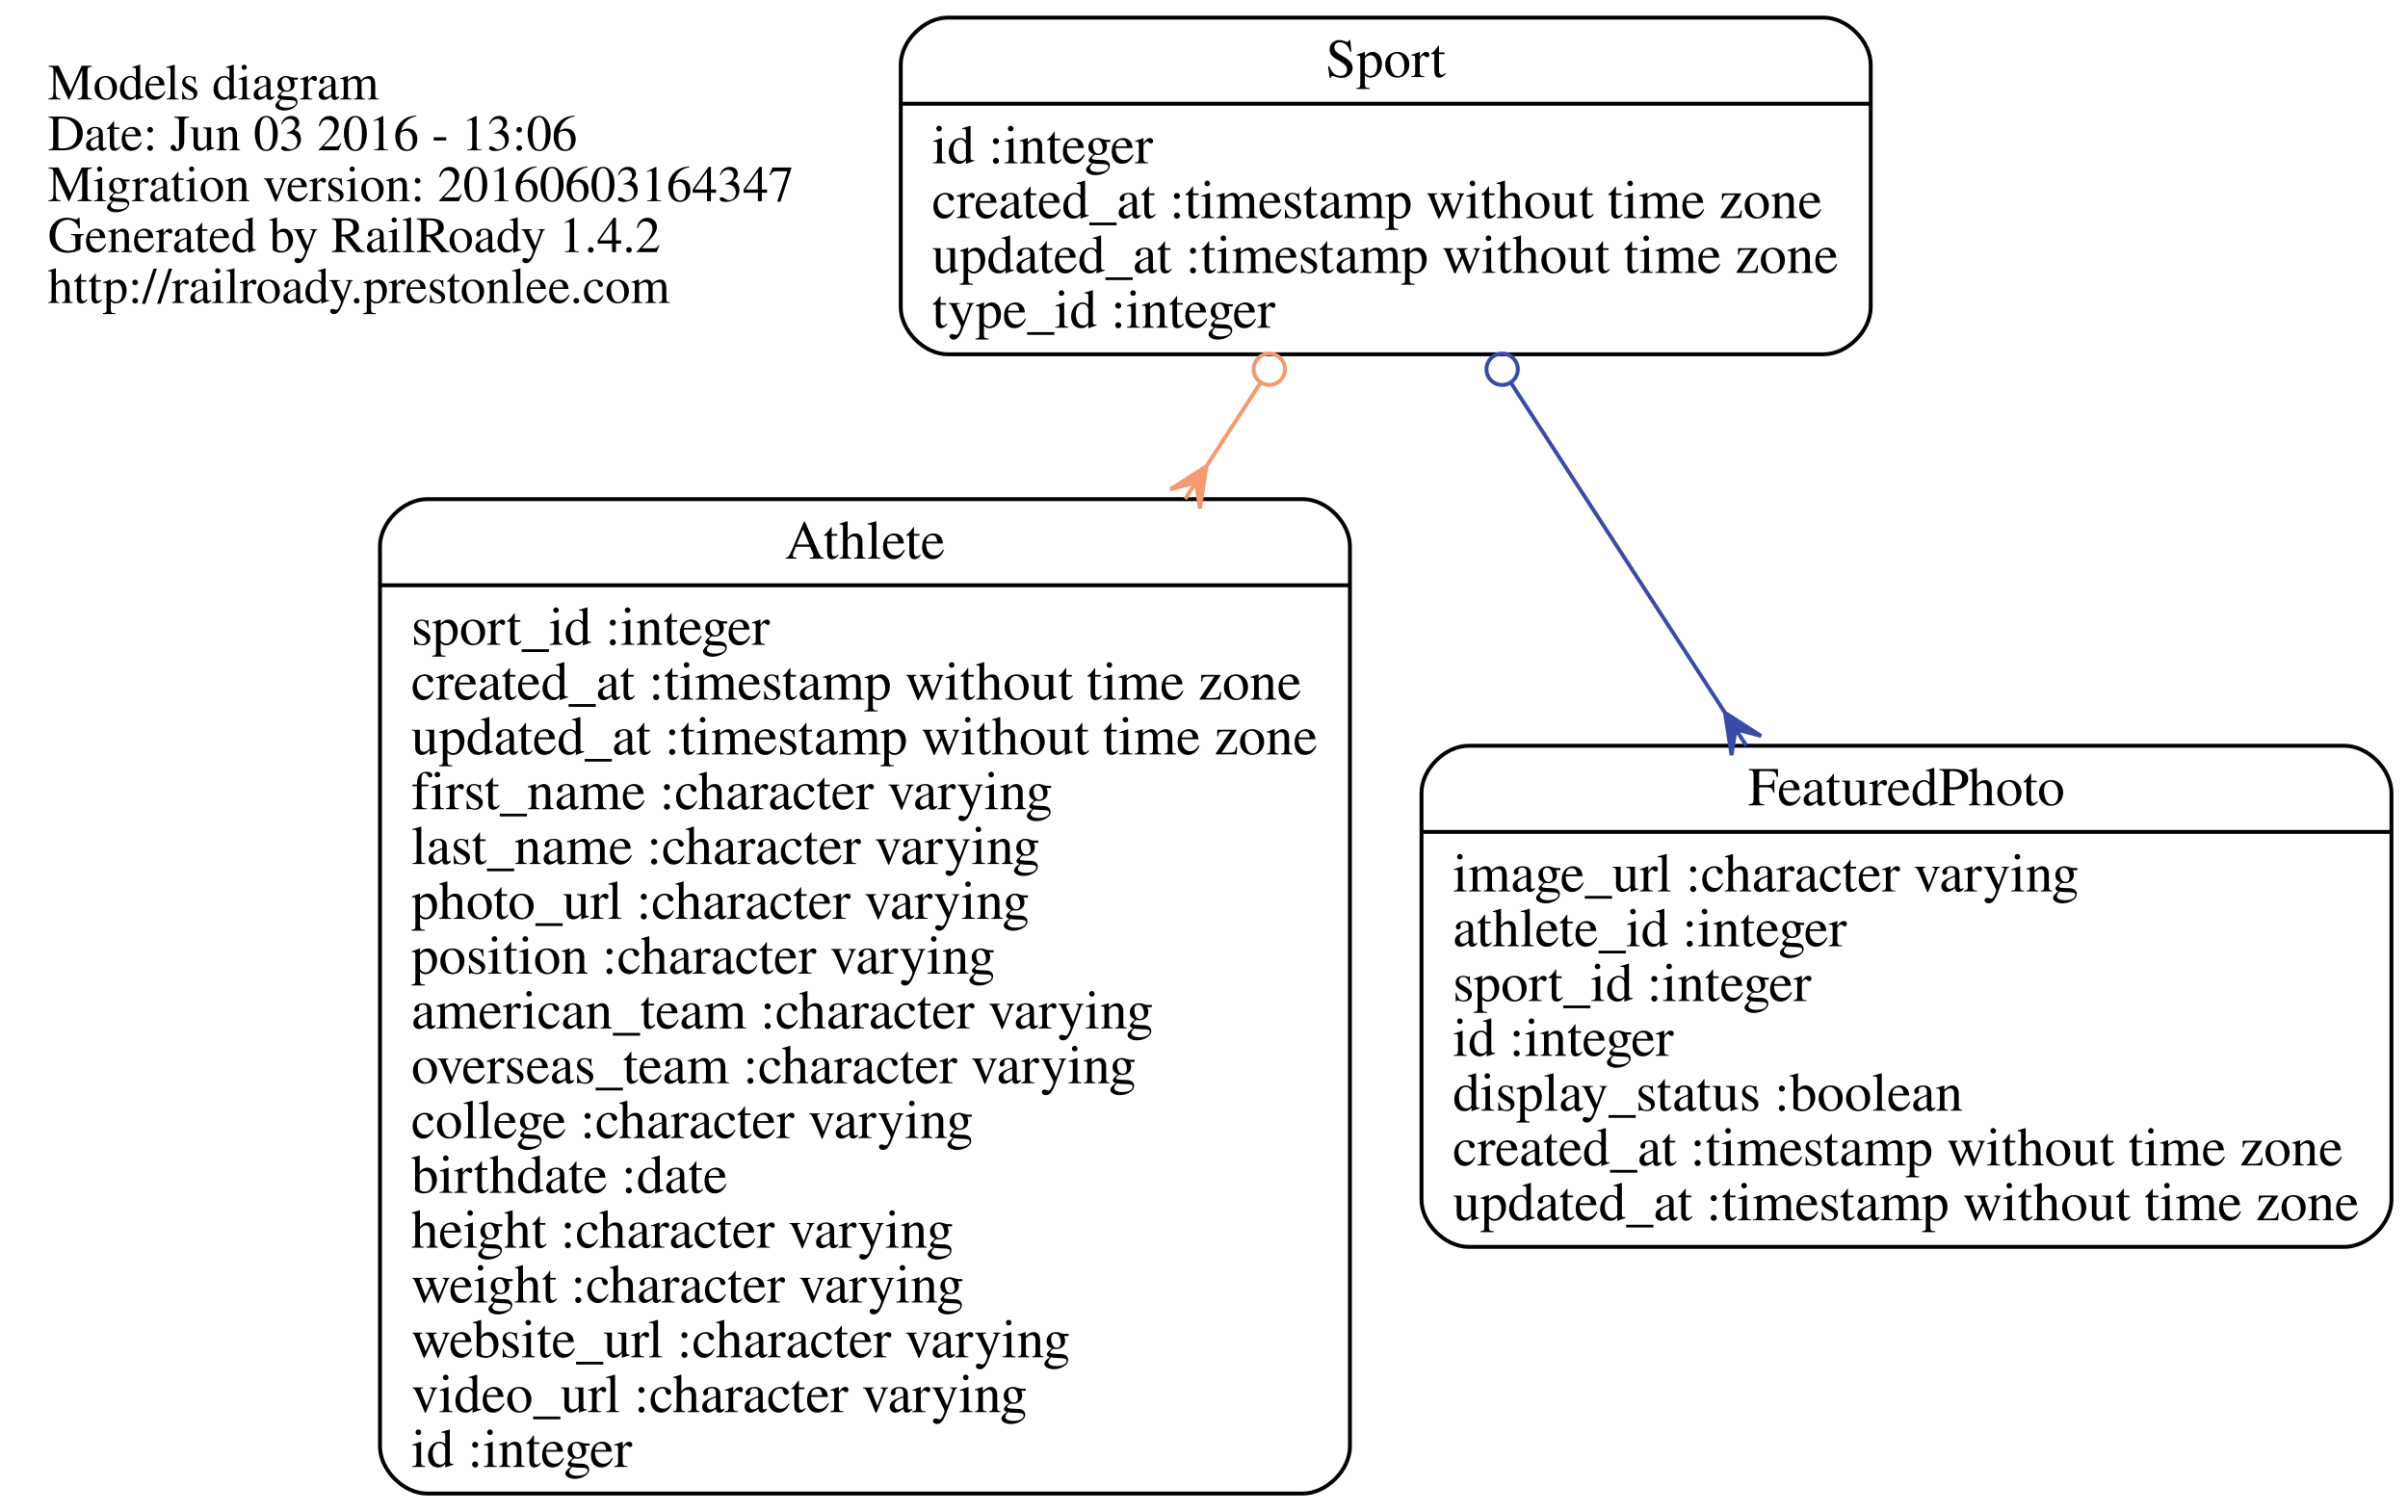
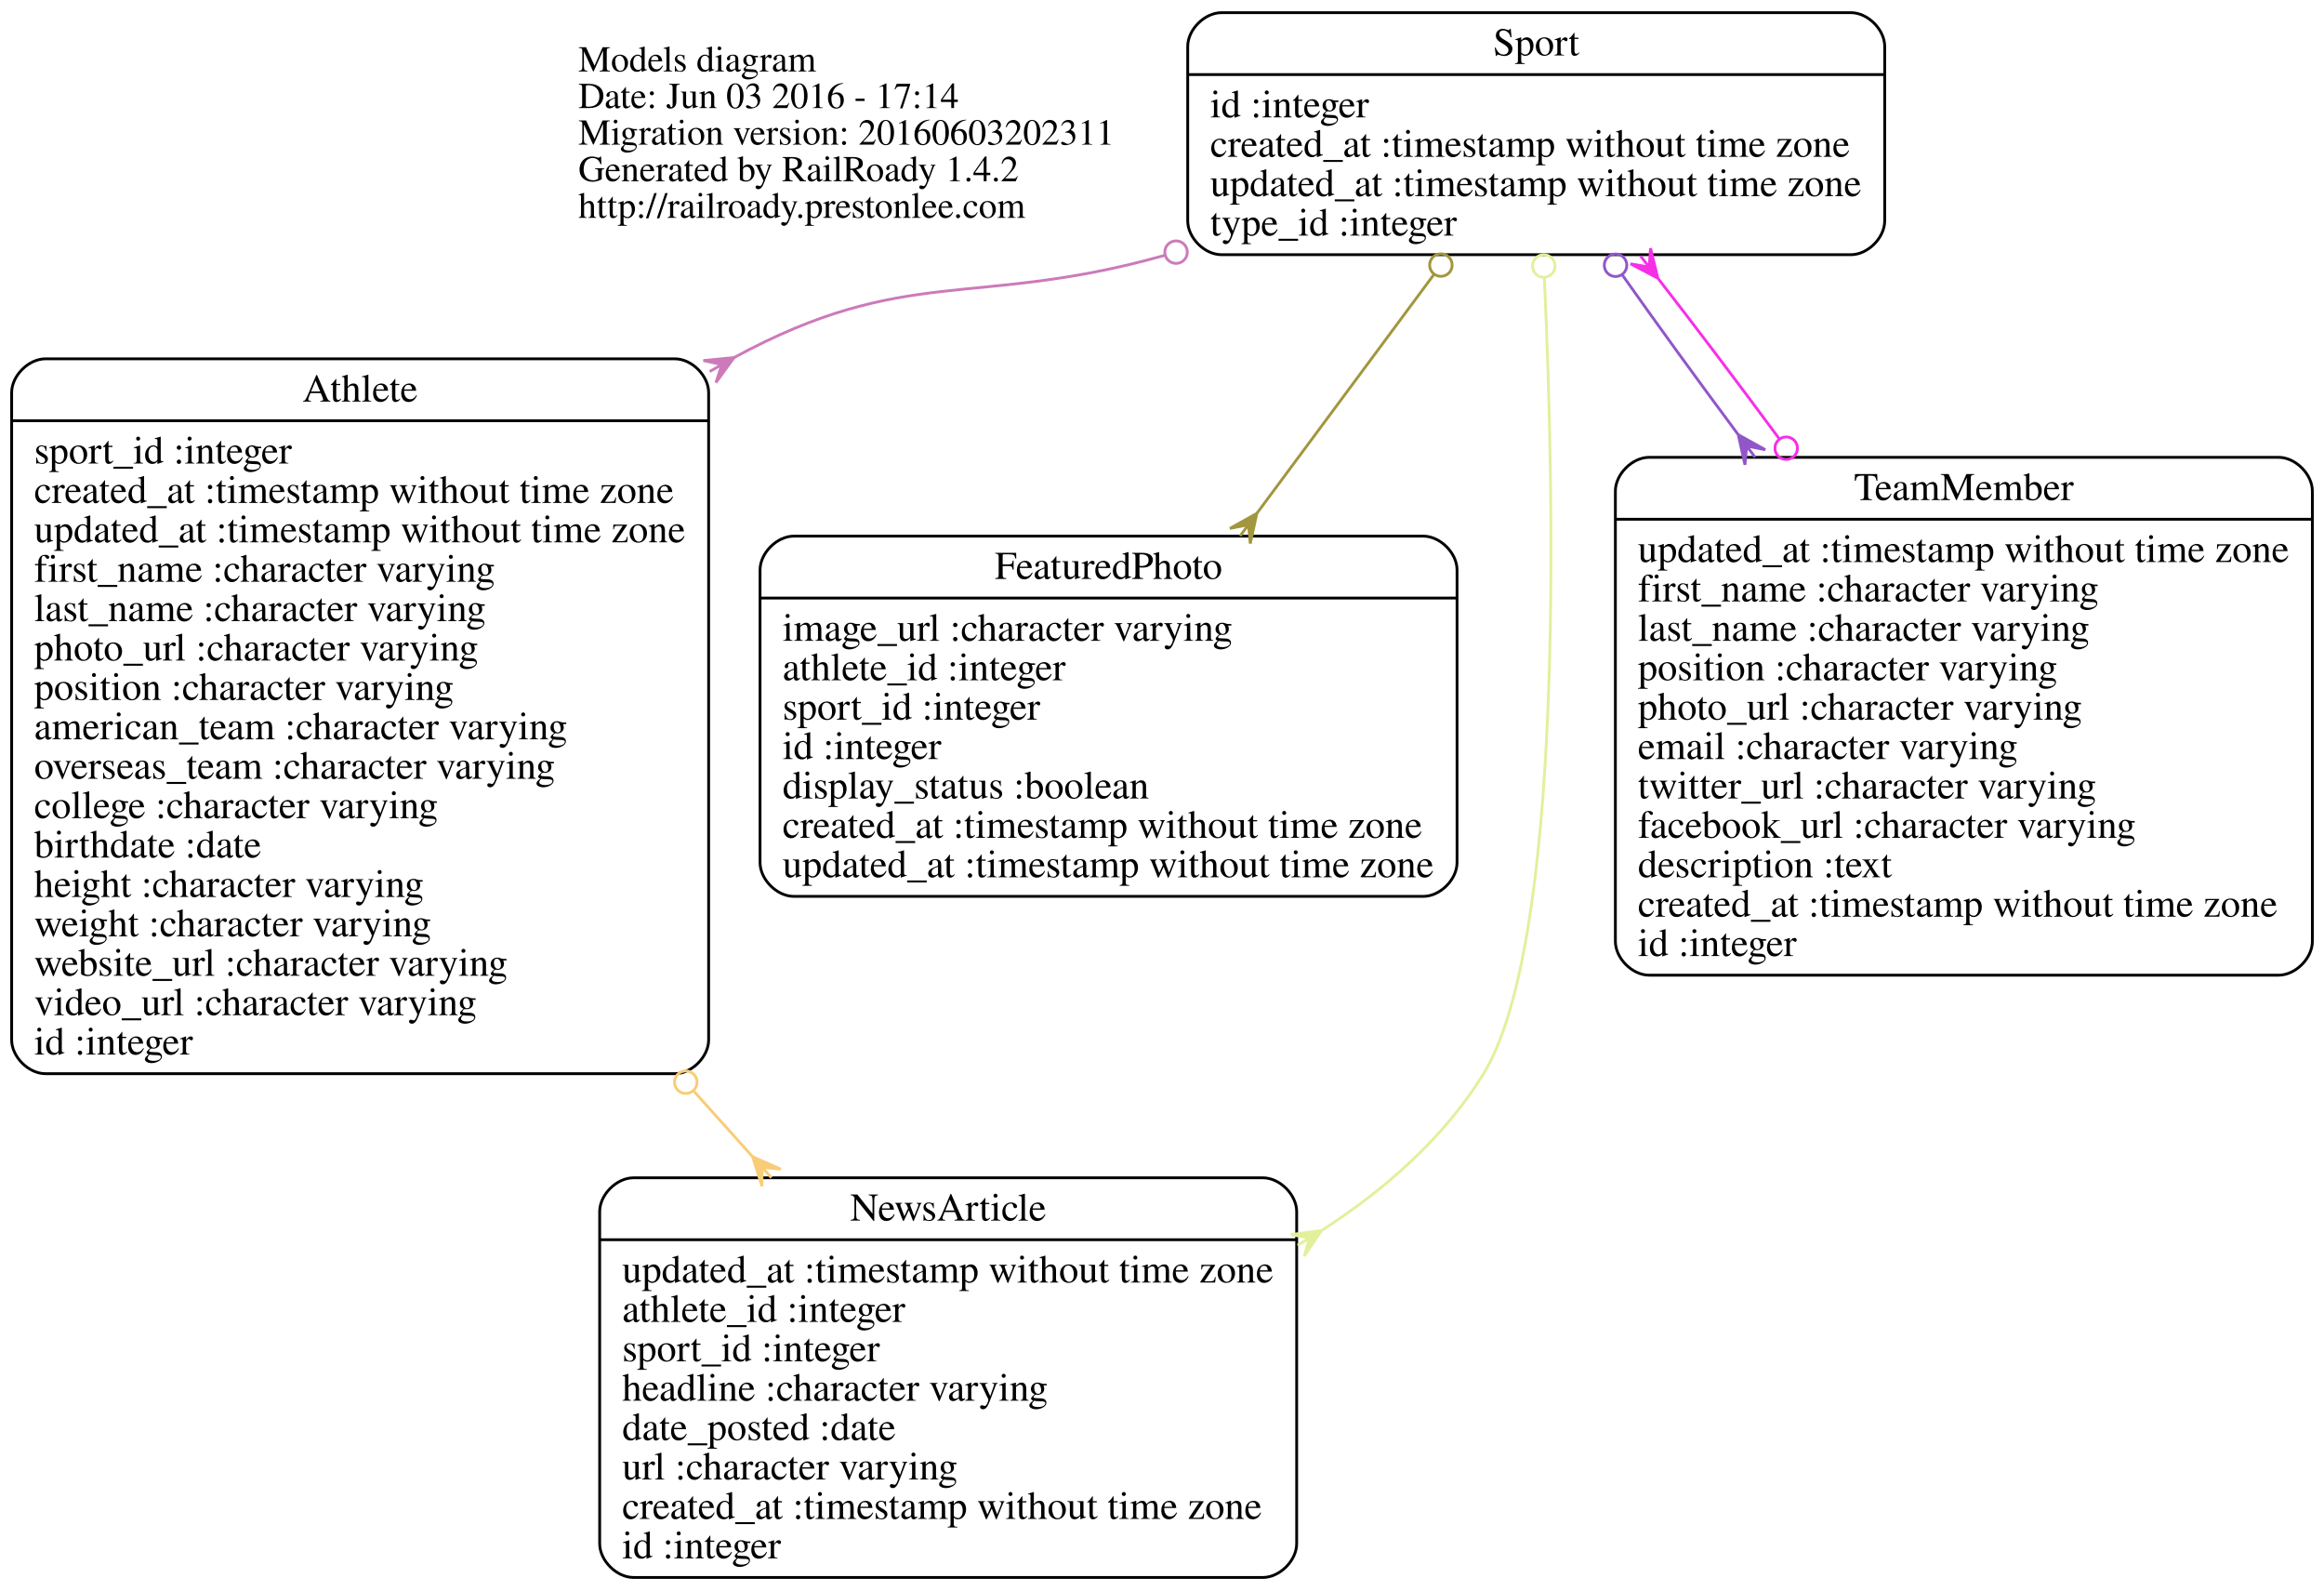
- <svg xmlns="http://www.w3.org/2000/svg" width="615pt" height="386pt" viewBox="0.00 0.00 614.55 386.00">
-   <g id="graph0" class="graph" transform="scale(1 1) rotate(0) translate(4 382)">
-     <polygon fill="none" stroke="none" points="-4,4 -4,-382 610.55,-382 610.55,4 -4,4" />
+ <svg xmlns="http://www.w3.org/2000/svg" width="826pt" height="565pt" viewBox="0.00 0.00 825.72 565.00">
+   <g id="graph0" class="graph" transform="scale(1 1) rotate(0) translate(4 561)">
+     <polygon fill="none" stroke="none" points="-4,4 -4,-561 821.725,-561 821.725,4 -4,4" />
    <g id="node1" class="node">
-       <text text-anchor="start" x="8" y="-356.6" font-family="Times,serif" font-size="13.00">Models diagram</text>
-       <text text-anchor="start" x="8" y="-343.6" font-family="Times,serif" font-size="13.00">Date: Jun 03 2016 - 13:06</text>
-       <text text-anchor="start" x="8" y="-330.6" font-family="Times,serif" font-size="13.00">Migration version: 20160603164347</text>
-       <text text-anchor="start" x="8" y="-317.6" font-family="Times,serif" font-size="13.00">Generated by RailRoady 1.4.2</text>
-       <text text-anchor="start" x="8" y="-304.6" font-family="Times,serif" font-size="13.00">http://railroady.prestonlee.com</text>
+       <text text-anchor="start" x="201.413" y="-535.6" font-family="Times,serif" font-size="13.00">Models diagram</text>
+       <text text-anchor="start" x="201.413" y="-522.6" font-family="Times,serif" font-size="13.00">Date: Jun 03 2016 - 17:14</text>
+       <text text-anchor="start" x="201.413" y="-509.6" font-family="Times,serif" font-size="13.00">Migration version: 20160603202311</text>
+       <text text-anchor="start" x="201.413" y="-496.6" font-family="Times,serif" font-size="13.00">Generated by RailRoady 1.4.2</text>
+       <text text-anchor="start" x="201.413" y="-483.6" font-family="Times,serif" font-size="13.00">http://railroady.prestonlee.com</text>
    </g>
    <g id="node2" class="node">
-       <path fill="none" stroke="black" d="M104.825,-0.5C104.825,-0.5 328.55,-0.5 328.55,-0.5 334.55,-0.5 340.55,-6.5 340.55,-12.5 340.55,-12.5 340.55,-242.5 340.55,-242.5 340.55,-248.5 334.55,-254.5 328.55,-254.5 328.55,-254.5 104.825,-254.5 104.825,-254.5 98.825,-254.5 92.825,-248.5 92.825,-242.5 92.825,-242.5 92.825,-12.5 92.825,-12.5 92.825,-6.5 98.825,-0.5 104.825,-0.5" />
-       <text text-anchor="middle" x="216.688" y="-239.3" font-family="Times,serif" font-size="14.00">Athlete</text>
-       <polyline fill="none" stroke="black" points="92.825,-232.5 340.55,-232.5 " />
-       <text text-anchor="start" x="100.825" y="-217.3" font-family="Times,serif" font-size="14.00">sport_id :integer</text>
-       <text text-anchor="start" x="100.825" y="-203.3" font-family="Times,serif" font-size="14.00">created_at :timestamp without time zone</text>
-       <text text-anchor="start" x="100.825" y="-189.3" font-family="Times,serif" font-size="14.00">updated_at :timestamp without time zone</text>
-       <text text-anchor="start" x="100.825" y="-175.3" font-family="Times,serif" font-size="14.00">first_name :character varying</text>
-       <text text-anchor="start" x="100.825" y="-161.3" font-family="Times,serif" font-size="14.00">last_name :character varying</text>
-       <text text-anchor="start" x="100.825" y="-147.3" font-family="Times,serif" font-size="14.00">photo_url :character varying</text>
-       <text text-anchor="start" x="100.825" y="-133.3" font-family="Times,serif" font-size="14.00">position :character varying</text>
-       <text text-anchor="start" x="100.825" y="-119.3" font-family="Times,serif" font-size="14.00">american_team :character varying</text>
-       <text text-anchor="start" x="100.825" y="-105.3" font-family="Times,serif" font-size="14.00">overseas_team :character varying</text>
-       <text text-anchor="start" x="100.825" y="-91.3" font-family="Times,serif" font-size="14.00">college :character varying</text>
-       <text text-anchor="start" x="100.825" y="-77.3" font-family="Times,serif" font-size="14.00">birthdate :date</text>
-       <text text-anchor="start" x="100.825" y="-63.3" font-family="Times,serif" font-size="14.00">height :character varying</text>
-       <text text-anchor="start" x="100.825" y="-49.3" font-family="Times,serif" font-size="14.00">weight :character varying</text>
-       <text text-anchor="start" x="100.825" y="-35.3" font-family="Times,serif" font-size="14.00">website_url :character varying</text>
-       <text text-anchor="start" x="100.825" y="-21.3" font-family="Times,serif" font-size="14.00">video_url :character varying</text>
-       <text text-anchor="start" x="100.825" y="-7.3" font-family="Times,serif" font-size="14.00">id :integer</text>
+       <path fill="none" stroke="black" d="M12,-179.5C12,-179.5 235.725,-179.5 235.725,-179.5 241.725,-179.5 247.725,-185.5 247.725,-191.5 247.725,-191.5 247.725,-421.5 247.725,-421.5 247.725,-427.5 241.725,-433.5 235.725,-433.5 235.725,-433.5 12,-433.5 12,-433.5 6,-433.5 0,-427.5 0,-421.5 0,-421.5 0,-191.5 0,-191.5 0,-185.5 6,-179.5 12,-179.5" />
+       <text text-anchor="middle" x="123.862" y="-418.3" font-family="Times,serif" font-size="14.00">Athlete</text>
+       <polyline fill="none" stroke="black" points="0,-411.5 247.725,-411.5 " />
+       <text text-anchor="start" x="8" y="-396.3" font-family="Times,serif" font-size="14.00">sport_id :integer</text>
+       <text text-anchor="start" x="8" y="-382.3" font-family="Times,serif" font-size="14.00">created_at :timestamp without time zone</text>
+       <text text-anchor="start" x="8" y="-368.3" font-family="Times,serif" font-size="14.00">updated_at :timestamp without time zone</text>
+       <text text-anchor="start" x="8" y="-354.3" font-family="Times,serif" font-size="14.00">first_name :character varying</text>
+       <text text-anchor="start" x="8" y="-340.3" font-family="Times,serif" font-size="14.00">last_name :character varying</text>
+       <text text-anchor="start" x="8" y="-326.3" font-family="Times,serif" font-size="14.00">photo_url :character varying</text>
+       <text text-anchor="start" x="8" y="-312.3" font-family="Times,serif" font-size="14.00">position :character varying</text>
+       <text text-anchor="start" x="8" y="-298.3" font-family="Times,serif" font-size="14.00">american_team :character varying</text>
+       <text text-anchor="start" x="8" y="-284.3" font-family="Times,serif" font-size="14.00">overseas_team :character varying</text>
+       <text text-anchor="start" x="8" y="-270.3" font-family="Times,serif" font-size="14.00">college :character varying</text>
+       <text text-anchor="start" x="8" y="-256.3" font-family="Times,serif" font-size="14.00">birthdate :date</text>
+       <text text-anchor="start" x="8" y="-242.3" font-family="Times,serif" font-size="14.00">height :character varying</text>
+       <text text-anchor="start" x="8" y="-228.3" font-family="Times,serif" font-size="14.00">weight :character varying</text>
+       <text text-anchor="start" x="8" y="-214.3" font-family="Times,serif" font-size="14.00">website_url :character varying</text>
+       <text text-anchor="start" x="8" y="-200.3" font-family="Times,serif" font-size="14.00">video_url :character varying</text>
+       <text text-anchor="start" x="8" y="-186.3" font-family="Times,serif" font-size="14.00">id :integer</text>
+     </g>
+     <g id="node4" class="node">
+       <path fill="none" stroke="black" d="M221,-0.5C221,-0.5 444.725,-0.5 444.725,-0.5 450.725,-0.5 456.725,-6.5 456.725,-12.5 456.725,-12.5 456.725,-130.5 456.725,-130.5 456.725,-136.5 450.725,-142.5 444.725,-142.5 444.725,-142.5 221,-142.5 221,-142.5 215,-142.5 209,-136.5 209,-130.5 209,-130.5 209,-12.5 209,-12.5 209,-6.5 215,-0.5 221,-0.5" />
+       <text text-anchor="middle" x="332.862" y="-127.3" font-family="Times,serif" font-size="14.00">NewsArticle</text>
+       <polyline fill="none" stroke="black" points="209,-120.5 456.725,-120.5 " />
+       <text text-anchor="start" x="217" y="-105.3" font-family="Times,serif" font-size="14.00">updated_at :timestamp without time zone</text>
+       <text text-anchor="start" x="217" y="-91.3" font-family="Times,serif" font-size="14.00">athlete_id :integer</text>
+       <text text-anchor="start" x="217" y="-77.3" font-family="Times,serif" font-size="14.00">sport_id :integer</text>
+       <text text-anchor="start" x="217" y="-63.3" font-family="Times,serif" font-size="14.00">headline :character varying</text>
+       <text text-anchor="start" x="217" y="-49.3" font-family="Times,serif" font-size="14.00">date_posted :date</text>
+       <text text-anchor="start" x="217" y="-35.3" font-family="Times,serif" font-size="14.00">url :character varying</text>
+       <text text-anchor="start" x="217" y="-21.3" font-family="Times,serif" font-size="14.00">created_at :timestamp without time zone</text>
+       <text text-anchor="start" x="217" y="-7.3" font-family="Times,serif" font-size="14.00">id :integer</text>
+     </g>
+     <g id="edge1" class="edge">
+       <path fill="none" stroke="#f9cc77" d="M242.499,-173.24C249.577,-165.349 256.568,-157.556 263.337,-150.009" />
+       <ellipse fill="none" stroke="#f9cc77" cx="239.597" cy="-176.475" rx="4" ry="4" />
+       <polygon fill="#f9cc77" stroke="#f9cc77" points="263.35,-149.995 273.377,-145.556 266.688,-146.273 270.027,-142.551 270.027,-142.551 270.027,-142.551 266.688,-146.273 266.677,-139.546 263.35,-149.995 263.35,-149.995" />
    </g>
    <g id="node3" class="node">
-       <path fill="none" stroke="black" d="M370.825,-63.5C370.825,-63.5 594.55,-63.5 594.55,-63.5 600.55,-63.5 606.55,-69.5 606.55,-75.5 606.55,-75.5 606.55,-179.5 606.55,-179.5 606.55,-185.5 600.55,-191.5 594.55,-191.5 594.55,-191.5 370.825,-191.5 370.825,-191.5 364.825,-191.5 358.825,-185.5 358.825,-179.5 358.825,-179.5 358.825,-75.5 358.825,-75.5 358.825,-69.5 364.825,-63.5 370.825,-63.5" />
-       <text text-anchor="middle" x="482.688" y="-176.3" font-family="Times,serif" font-size="14.00">FeaturedPhoto</text>
-       <polyline fill="none" stroke="black" points="358.825,-169.5 606.55,-169.5 " />
-       <text text-anchor="start" x="366.825" y="-154.3" font-family="Times,serif" font-size="14.00">image_url :character varying</text>
-       <text text-anchor="start" x="366.825" y="-140.3" font-family="Times,serif" font-size="14.00">athlete_id :integer</text>
-       <text text-anchor="start" x="366.825" y="-126.3" font-family="Times,serif" font-size="14.00">sport_id :integer</text>
-       <text text-anchor="start" x="366.825" y="-112.3" font-family="Times,serif" font-size="14.00">id :integer</text>
-       <text text-anchor="start" x="366.825" y="-98.3" font-family="Times,serif" font-size="14.00">display_status :boolean</text>
-       <text text-anchor="start" x="366.825" y="-84.3" font-family="Times,serif" font-size="14.00">created_at :timestamp without time zone</text>
-       <text text-anchor="start" x="366.825" y="-70.3" font-family="Times,serif" font-size="14.00">updated_at :timestamp without time zone</text>
+       <path fill="none" stroke="black" d="M278,-242.5C278,-242.5 501.725,-242.5 501.725,-242.5 507.725,-242.5 513.725,-248.5 513.725,-254.5 513.725,-254.5 513.725,-358.5 513.725,-358.5 513.725,-364.5 507.725,-370.5 501.725,-370.5 501.725,-370.5 278,-370.5 278,-370.5 272,-370.5 266,-364.5 266,-358.5 266,-358.5 266,-254.5 266,-254.5 266,-248.5 272,-242.5 278,-242.5" />
+       <text text-anchor="middle" x="389.862" y="-355.3" font-family="Times,serif" font-size="14.00">FeaturedPhoto</text>
+       <polyline fill="none" stroke="black" points="266,-348.5 513.725,-348.5 " />
+       <text text-anchor="start" x="274" y="-333.3" font-family="Times,serif" font-size="14.00">image_url :character varying</text>
+       <text text-anchor="start" x="274" y="-319.3" font-family="Times,serif" font-size="14.00">athlete_id :integer</text>
+       <text text-anchor="start" x="274" y="-305.3" font-family="Times,serif" font-size="14.00">sport_id :integer</text>
+       <text text-anchor="start" x="274" y="-291.3" font-family="Times,serif" font-size="14.00">id :integer</text>
+       <text text-anchor="start" x="274" y="-277.3" font-family="Times,serif" font-size="14.00">display_status :boolean</text>
+       <text text-anchor="start" x="274" y="-263.3" font-family="Times,serif" font-size="14.00">created_at :timestamp without time zone</text>
+       <text text-anchor="start" x="274" y="-249.3" font-family="Times,serif" font-size="14.00">updated_at :timestamp without time zone</text>
    </g>
-     <g id="node4" class="node">
-       <path fill="none" stroke="black" d="M237.825,-291.5C237.825,-291.5 461.55,-291.5 461.55,-291.5 467.55,-291.5 473.55,-297.5 473.55,-303.5 473.55,-303.5 473.55,-365.5 473.55,-365.5 473.55,-371.5 467.55,-377.5 461.55,-377.5 461.55,-377.5 237.825,-377.5 237.825,-377.5 231.825,-377.5 225.825,-371.5 225.825,-365.5 225.825,-365.5 225.825,-303.5 225.825,-303.5 225.825,-297.5 231.825,-291.5 237.825,-291.5" />
-       <text text-anchor="middle" x="349.688" y="-362.3" font-family="Times,serif" font-size="14.00">Sport</text>
-       <polyline fill="none" stroke="black" points="225.825,-355.5 473.55,-355.5 " />
-       <text text-anchor="start" x="233.825" y="-340.3" font-family="Times,serif" font-size="14.00">id :integer</text>
-       <text text-anchor="start" x="233.825" y="-326.3" font-family="Times,serif" font-size="14.00">created_at :timestamp without time zone</text>
-       <text text-anchor="start" x="233.825" y="-312.3" font-family="Times,serif" font-size="14.00">updated_at :timestamp without time zone</text>
-       <text text-anchor="start" x="233.825" y="-298.3" font-family="Times,serif" font-size="14.00">type_id :integer</text>
-     </g>
-     <g id="edge1" class="edge">
-       <path fill="none" stroke="#f49972" d="M317.662,-284.137C313.363,-277.511 308.799,-270.476 304.078,-263.2" />
-       <ellipse fill="none" stroke="#f49972" cx="319.953" cy="-287.668" rx="4" ry="4" />
-       <polygon fill="#f49972" stroke="#f49972" points="303.914,-262.947 302.247,-252.109 301.193,-258.752 298.472,-254.558 298.472,-254.558 298.472,-254.558 301.193,-258.752 294.696,-257.007 303.914,-262.947 303.914,-262.947" />
+     <g id="node5" class="node">
+       <path fill="none" stroke="black" d="M430,-470.5C430,-470.5 653.725,-470.5 653.725,-470.5 659.725,-470.5 665.725,-476.5 665.725,-482.5 665.725,-482.5 665.725,-544.5 665.725,-544.5 665.725,-550.5 659.725,-556.5 653.725,-556.5 653.725,-556.5 430,-556.5 430,-556.5 424,-556.5 418,-550.5 418,-544.5 418,-544.5 418,-482.5 418,-482.5 418,-476.5 424,-470.5 430,-470.5" />
+       <text text-anchor="middle" x="541.862" y="-541.3" font-family="Times,serif" font-size="14.00">Sport</text>
+       <polyline fill="none" stroke="black" points="418,-534.5 665.725,-534.5 " />
+       <text text-anchor="start" x="426" y="-519.3" font-family="Times,serif" font-size="14.00">id :integer</text>
+       <text text-anchor="start" x="426" y="-505.3" font-family="Times,serif" font-size="14.00">created_at :timestamp without time zone</text>
+       <text text-anchor="start" x="426" y="-491.3" font-family="Times,serif" font-size="14.00">updated_at :timestamp without time zone</text>
+       <text text-anchor="start" x="426" y="-477.3" font-family="Times,serif" font-size="14.00">type_id :integer</text>
    </g>
    <g id="edge2" class="edge">
-       <path fill="none" stroke="#384bab" d="M381.725,-284.119C398.069,-258.927 418.251,-227.819 436.265,-200.054" />
-       <ellipse fill="none" stroke="#384bab" cx="379.423" cy="-287.668" rx="4" ry="4" />
-       <polygon fill="#384bab" stroke="#384bab" points="436.336,-199.944 445.554,-194.004 439.058,-195.75 441.779,-191.555 441.779,-191.555 441.779,-191.555 439.058,-195.75 438.004,-189.106 436.336,-199.944 436.336,-199.944" />
+       <path fill="none" stroke="#cc7aba" d="M409.959,-470.305C409.593,-470.203 409.227,-470.101 408.862,-470 341.97,-451.42 317.906,-467.068 256.862,-434 256.77,-433.95 256.678,-433.9 256.587,-433.85" />
+       <ellipse fill="none" stroke="#cc7aba" cx="413.858" cy="-471.407" rx="4" ry="4" />
+       <polygon fill="#cc7aba" stroke="#cc7aba" points="256.768,-433.955 250.33,-425.078 252.43,-431.468 248.092,-428.982 248.092,-428.982 248.092,-428.982 252.43,-431.468 245.855,-432.886 256.768,-433.955 256.768,-433.955" />
+     </g>
+     <g id="edge3" class="edge">
+       <path fill="none" stroke="#a2963e" d="M505.51,-463.472C486.712,-438.12 463.42,-406.707 442.677,-378.73" />
+       <ellipse fill="none" stroke="#a2963e" cx="507.985" cy="-466.811" rx="4" ry="4" />
+       <polygon fill="#a2963e" stroke="#a2963e" points="442.571,-378.588 440.23,-367.875 439.593,-374.571 436.615,-370.555 436.615,-370.555 436.615,-370.555 439.593,-374.571 433,-373.235 442.571,-378.588 442.571,-378.588" />
+     </g>
+     <g id="edge4" class="edge">
+       <path fill="none" stroke="#e2f09c" d="M544.751,-462.367C548.501,-381.057 551.529,-224.887 522.862,-179 508.827,-156.534 488.247,-138.389 465.753,-123.882" />
+       <ellipse fill="none" stroke="#e2f09c" cx="544.555" cy="-466.476" rx="4" ry="4" />
+       <polygon fill="#e2f09c" stroke="#e2f09c" points="465.554,-123.759 459.416,-114.672 461.301,-121.129 457.049,-118.499 457.049,-118.499 457.049,-118.499 461.301,-121.129 454.682,-122.326 465.554,-123.759 465.554,-123.759" />
+     </g>
+     <g id="node6" class="node">
+       <path fill="none" stroke="black" d="M582,-214.5C582,-214.5 805.725,-214.5 805.725,-214.5 811.725,-214.5 817.725,-220.5 817.725,-226.5 817.725,-226.5 817.725,-386.5 817.725,-386.5 817.725,-392.5 811.725,-398.5 805.725,-398.5 805.725,-398.5 582,-398.5 582,-398.5 576,-398.5 570,-392.5 570,-386.5 570,-386.5 570,-226.5 570,-226.5 570,-220.5 576,-214.5 582,-214.5" />
+       <text text-anchor="middle" x="693.862" y="-383.3" font-family="Times,serif" font-size="14.00">TeamMember</text>
+       <polyline fill="none" stroke="black" points="570,-376.5 817.725,-376.5 " />
+       <text text-anchor="start" x="578" y="-361.3" font-family="Times,serif" font-size="14.00">updated_at :timestamp without time zone</text>
+       <text text-anchor="start" x="578" y="-347.3" font-family="Times,serif" font-size="14.00">first_name :character varying</text>
+       <text text-anchor="start" x="578" y="-333.3" font-family="Times,serif" font-size="14.00">last_name :character varying</text>
+       <text text-anchor="start" x="578" y="-319.3" font-family="Times,serif" font-size="14.00">position :character varying</text>
+       <text text-anchor="start" x="578" y="-305.3" font-family="Times,serif" font-size="14.00">photo_url :character varying</text>
+       <text text-anchor="start" x="578" y="-291.3" font-family="Times,serif" font-size="14.00">email :character varying</text>
+       <text text-anchor="start" x="578" y="-277.3" font-family="Times,serif" font-size="14.00">twitter_url :character varying</text>
+       <text text-anchor="start" x="578" y="-263.3" font-family="Times,serif" font-size="14.00">facebook_url :character varying</text>
+       <text text-anchor="start" x="578" y="-249.3" font-family="Times,serif" font-size="14.00">description :text</text>
+       <text text-anchor="start" x="578" y="-235.3" font-family="Times,serif" font-size="14.00">created_at :timestamp without time zone</text>
+       <text text-anchor="start" x="578" y="-221.3" font-family="Times,serif" font-size="14.00">id :integer</text>
+     </g>
+     <g id="edge5" class="edge">
+       <path fill="none" stroke="#9156c8" d="M572.484,-463.294C584.543,-446.185 598.968,-426.332 613.604,-406.644" />
+       <ellipse fill="none" stroke="#9156c8" cx="570.061" cy="-466.749" rx="4" ry="4" />
+       <polygon fill="#9156c8" stroke="#9156c8" points="613.681,-406.54 623.267,-401.214 616.67,-402.532 619.659,-398.523 619.659,-398.523 619.659,-398.523 616.67,-402.532 616.052,-395.833 613.681,-406.54 613.681,-406.54" />
+     </g>
+     <g id="edge6" class="edge">
+       <path fill="none" stroke="#f62fe7" d="M628.177,-405.183C613.643,-424.859 598.6,-444.772 585.205,-462.014" />
+       <ellipse fill="none" stroke="#f62fe7" cx="630.711" cy="-401.744" rx="4" ry="4" />
+       <polygon fill="#f62fe7" stroke="#f62fe7" points="585.105,-462.142 575.403,-467.254 582.027,-466.083 578.95,-470.024 578.95,-470.024 578.95,-470.024 582.027,-466.083 582.496,-472.794 585.105,-462.142 585.105,-462.142" />
    </g>
  </g>
</svg>
